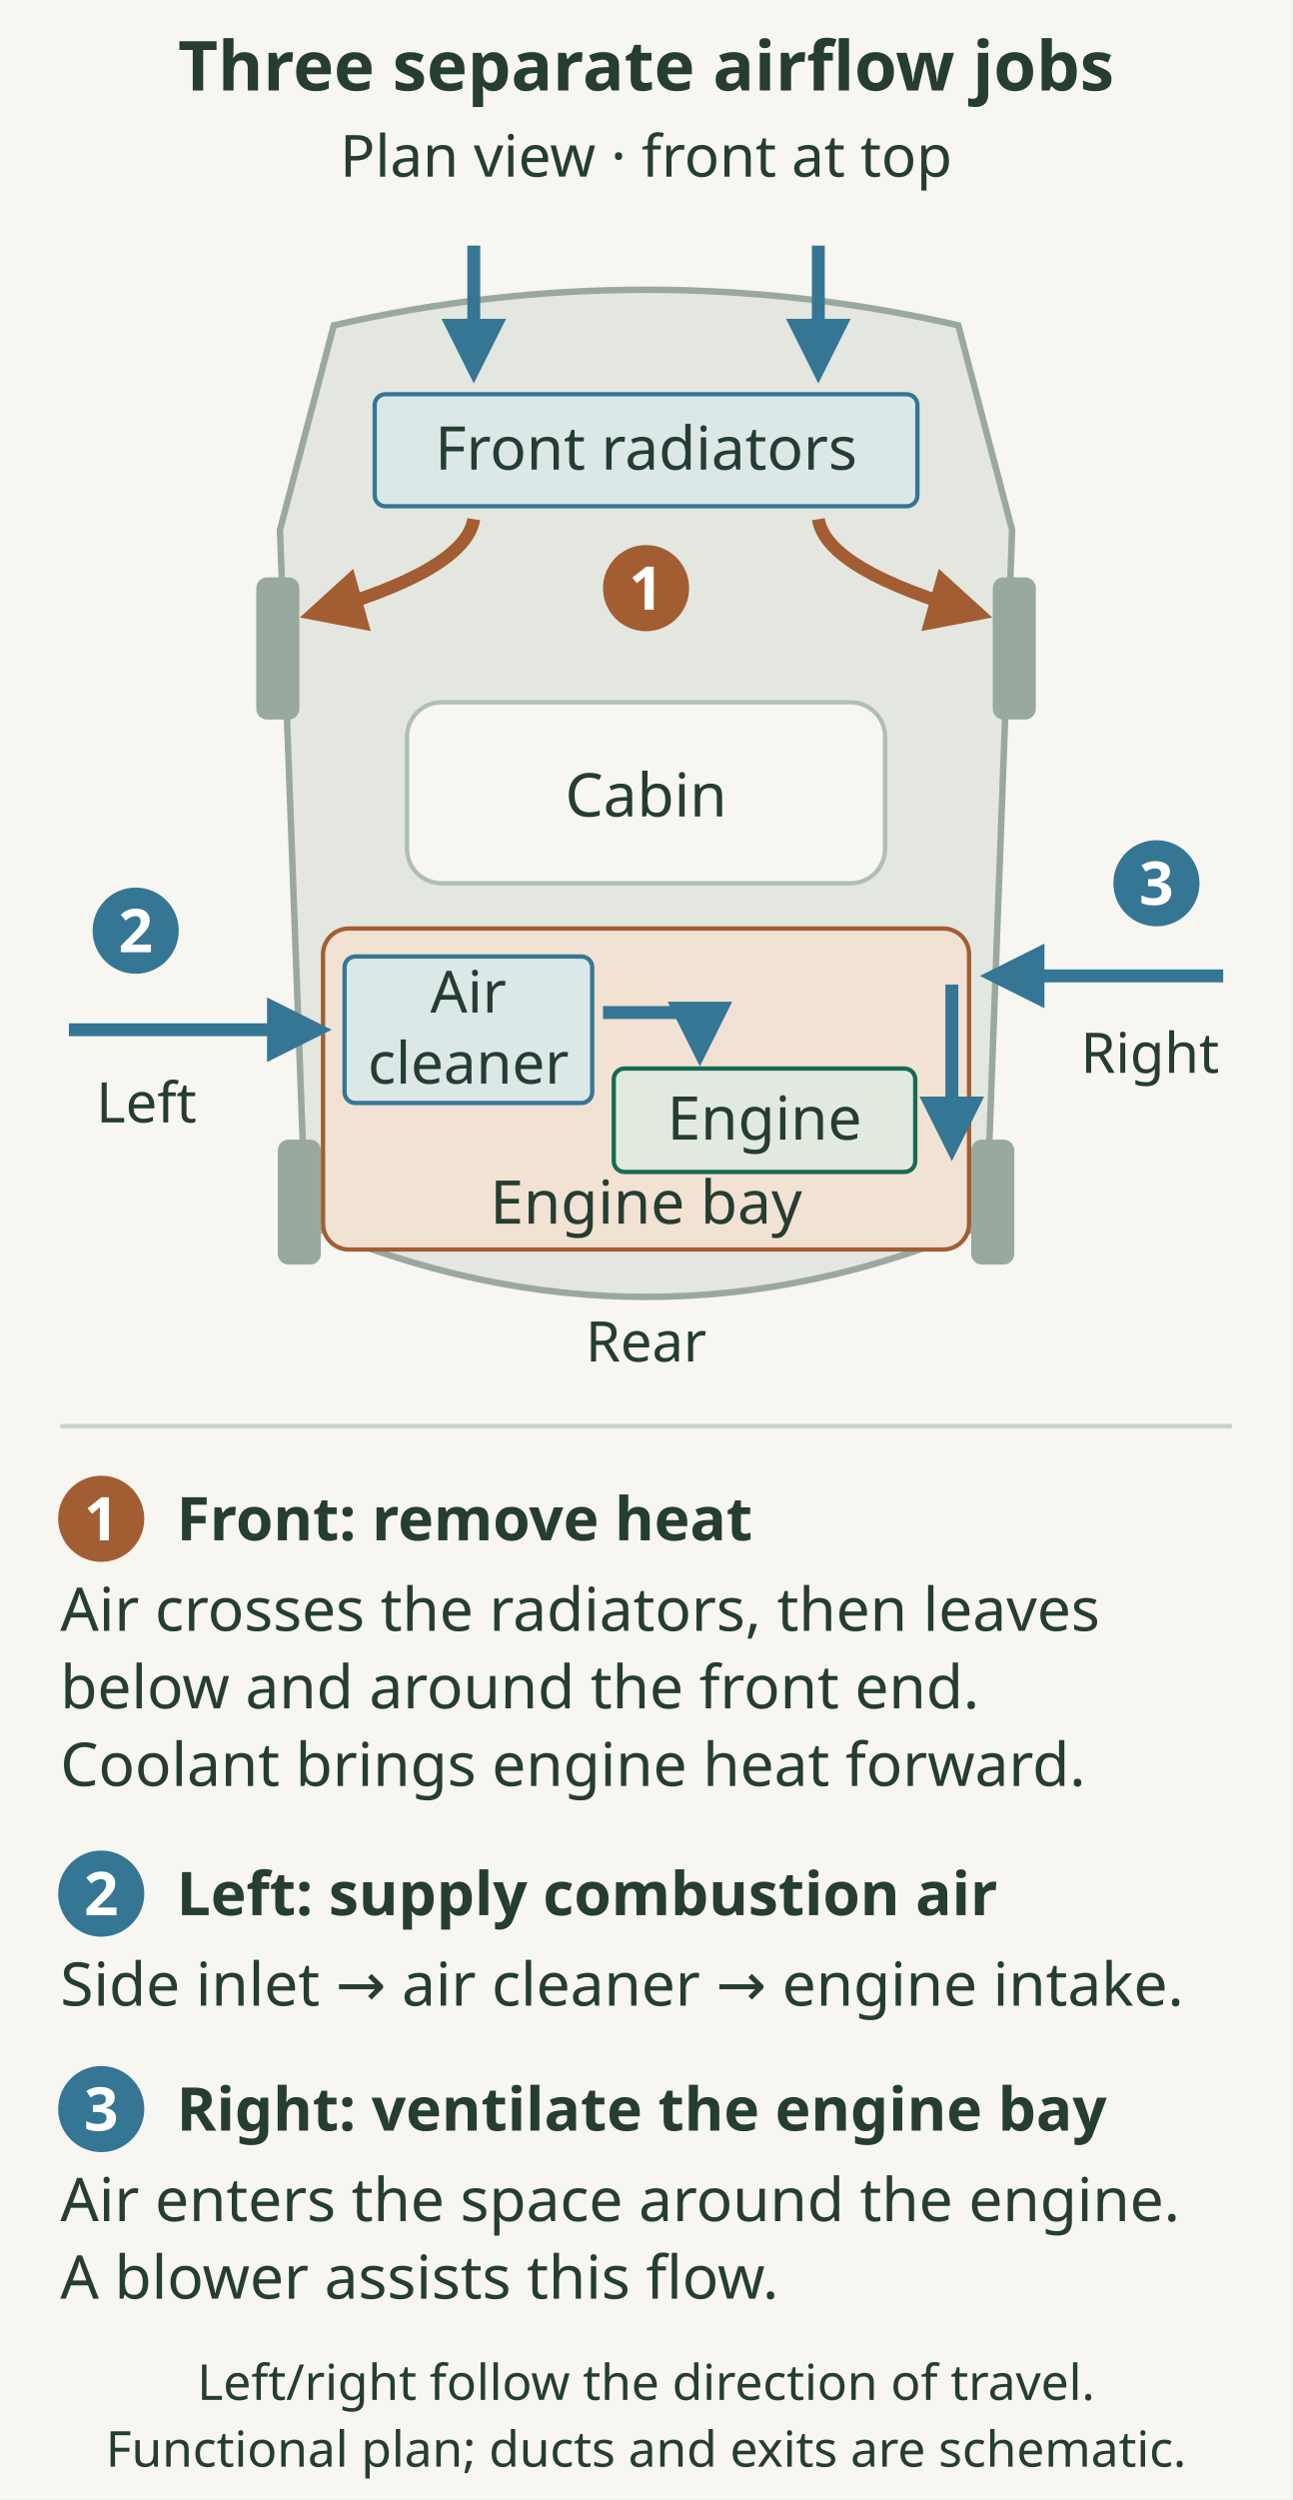
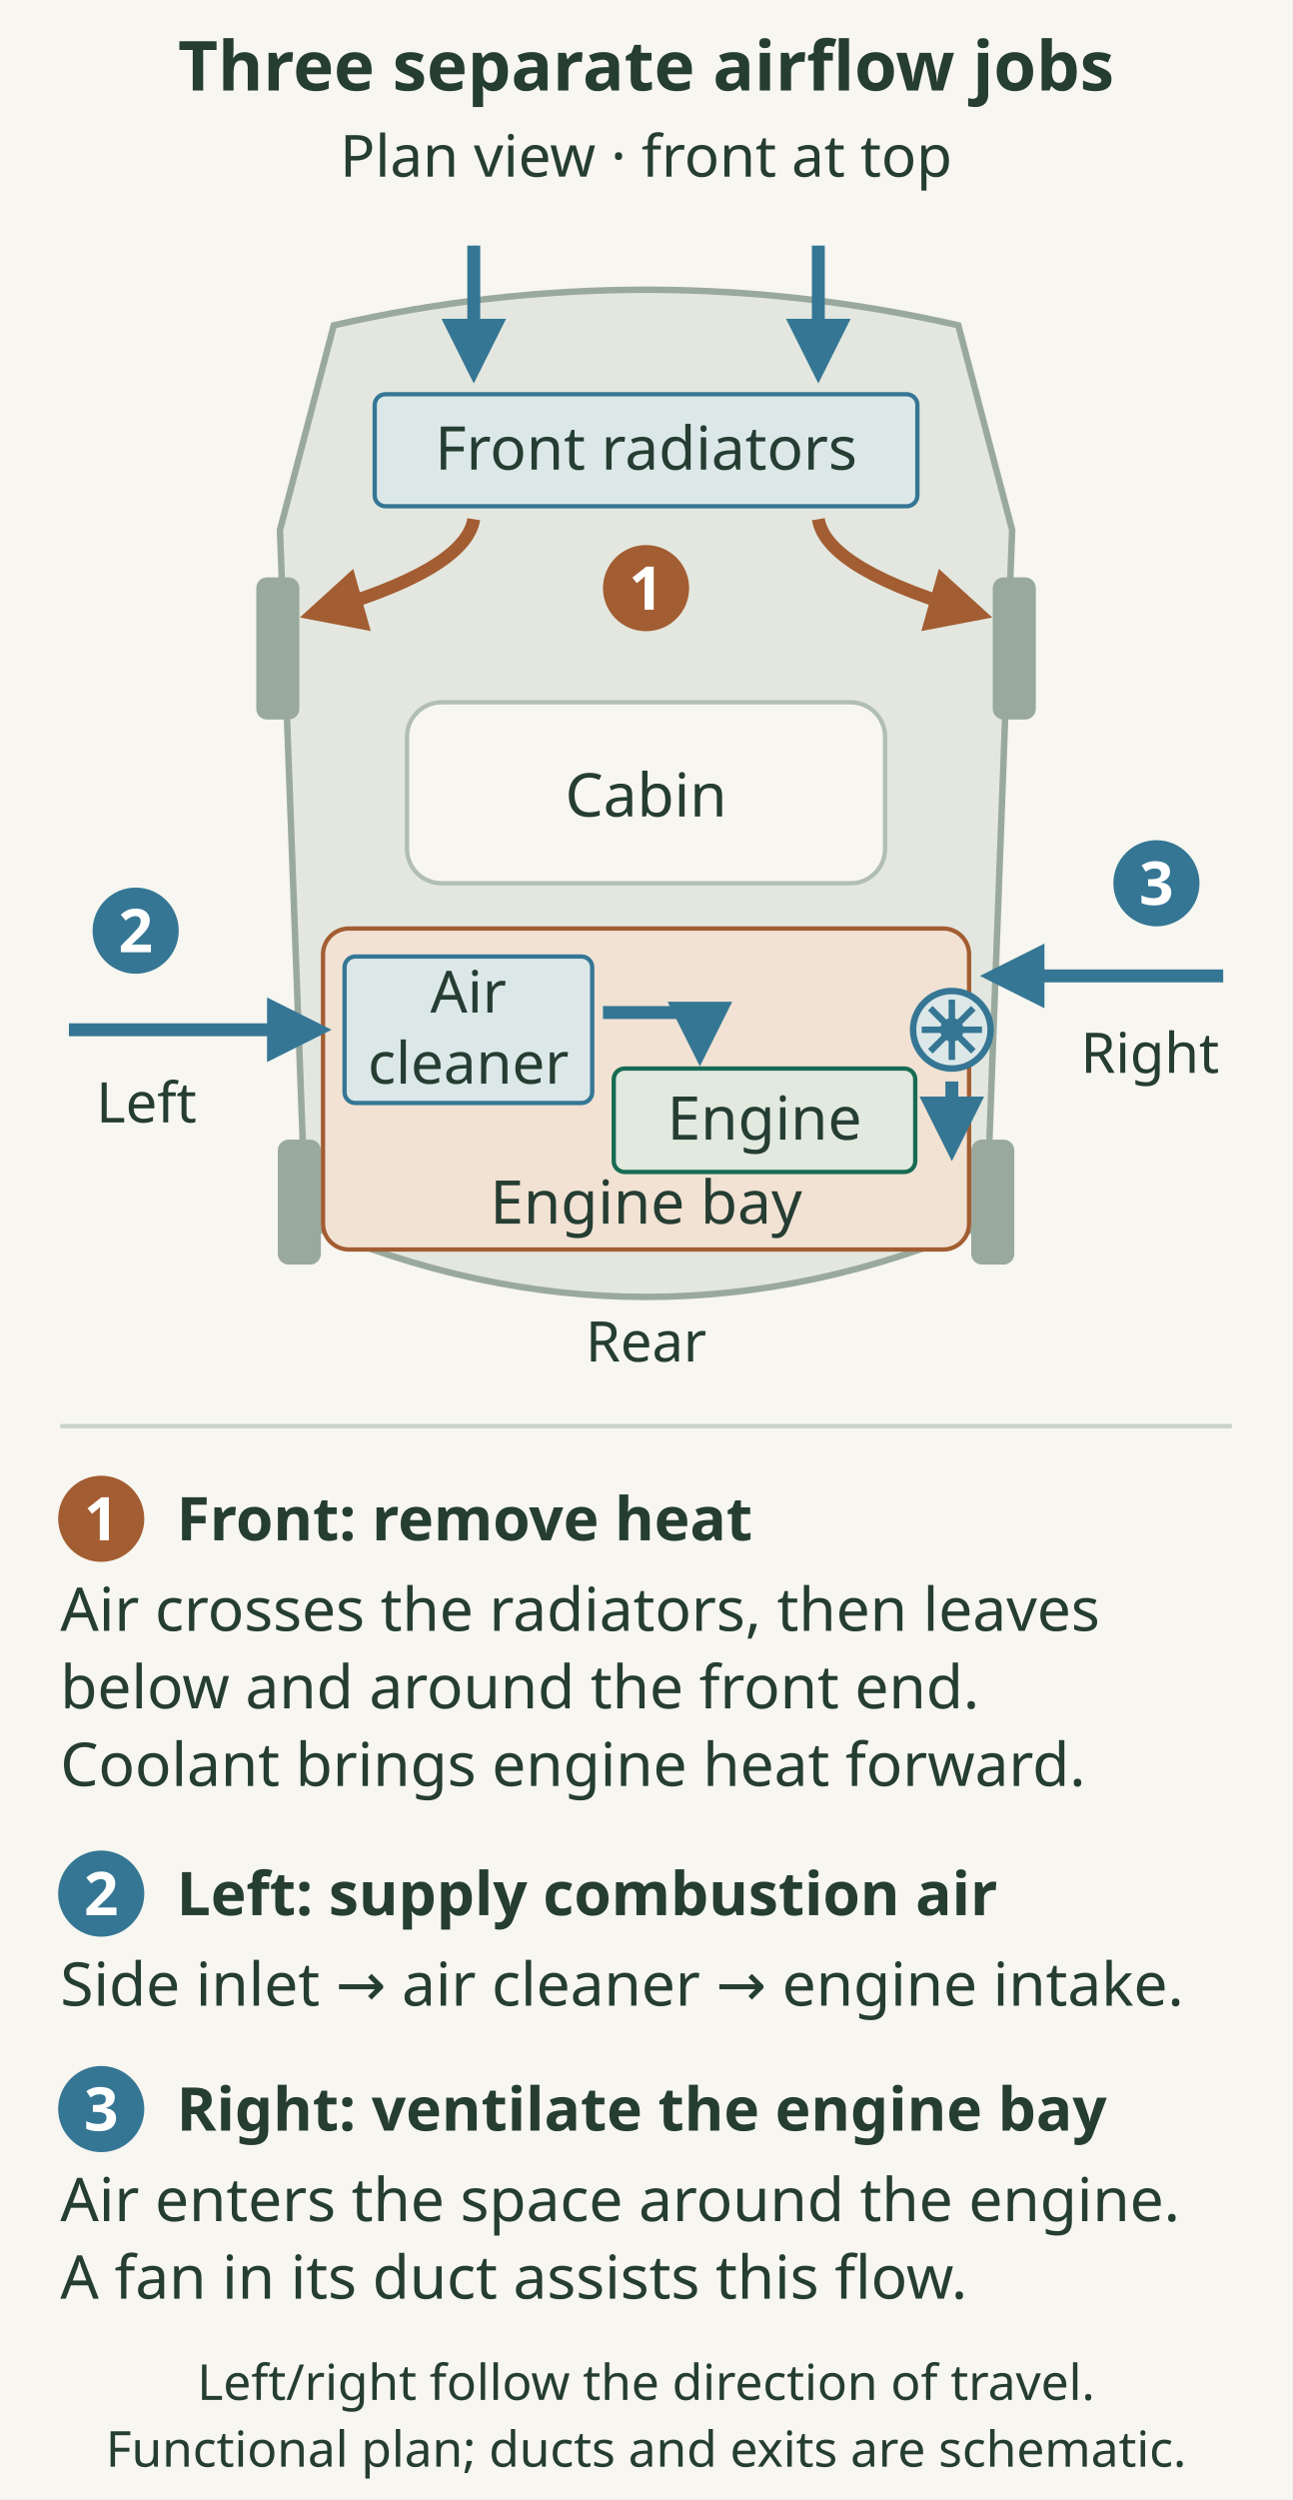
<svg xmlns="http://www.w3.org/2000/svg" viewBox="0 0 600 1160" role="img" aria-labelledby="title desc">
  <defs>
    <marker id="body-air-blue" viewBox="0 0 10 10" refX="8" refY="5" markerWidth="5" markerHeight="5" orient="auto">
      <path d="M0 0L10 5L0 10Z" fill="#357694" />
    </marker>
    <marker id="body-air-warm" viewBox="0 0 10 10" refX="8" refY="5" markerWidth="5" markerHeight="5" orient="auto">
      <path d="M0 0L10 5L0 10Z" fill="#a35d32" />
    </marker>
  </defs>
  <rect width="600" height="1160" fill="#f7f6f0" />
  <g font-family="sans-serif" fill="#253d32" font-size="28">
    <text x="300" y="42" text-anchor="middle" font-size="32" font-weight="bold">Three separate airflow jobs</text>
    <text x="300" y="82" text-anchor="middle" font-size="27">Plan view · front at top</text>
    <path d="M155 151Q300 118 445 151L470 246L458 568Q300 636 142 568L130 246Z" fill="#e3e7df" stroke="#9aa99d" stroke-width="3" />
    <g fill="#9aa99d">
      <rect x="119" y="268" width="20" height="66" rx="5" />
      <rect x="461" y="268" width="20" height="66" rx="5" />
      <rect x="129" y="529" width="20" height="58" rx="5" />
      <rect x="451" y="529" width="20" height="58" rx="5" />
    </g>
    <rect x="174" y="183" width="252" height="52" rx="5" fill="#dce8e8" stroke="#357694" stroke-width="2" />
    <text x="300" y="218" text-anchor="middle">Front radiators</text>
    <g stroke="#357694" stroke-width="6" fill="none" marker-end="url(#body-air-blue)">
      <path d="M220 114V172" />
      <path d="M380 114V172" />
    </g>
    <g stroke="#a35d32" stroke-width="6" fill="none" marker-end="url(#body-air-warm)">
      <path d="M220 241Q216 265 145 285" />
      <path d="M380 241Q384 265 455 285" />
    </g>
    <circle cx="300" cy="273" r="20" fill="#a35d32" />
    <text x="300" y="283" text-anchor="middle" fill="#fff" font-weight="bold">1</text>
    <rect x="189" y="326" width="222" height="84" rx="16" fill="#f7f6f0" stroke="#b1beb2" stroke-width="2" />
    <text x="300" y="379" text-anchor="middle">Cabin</text>
    <rect x="150" y="431" width="300" height="149" rx="12" fill="#f1e2d3" stroke="#a35d32" stroke-width="2" />
    <text x="300" y="568" text-anchor="middle">Engine bay</text>
    <rect x="160" y="444" width="115" height="68" rx="5" fill="#dce8e8" stroke="#357694" stroke-width="2" />
    <text x="217.5" y="470" text-anchor="middle" font-size="27">Air</text>
    <text x="217.5" y="503" text-anchor="middle" font-size="27">cleaner</text>
    <rect x="285" y="496" width="140" height="48" rx="5" fill="#e2e9df" stroke="#176b53" stroke-width="2" />
    <text x="355" y="529" text-anchor="middle">Engine</text>
    <g stroke="#357694" stroke-width="6" fill="none" marker-end="url(#body-air-blue)">
      <path d="M32 478H148" />
      <path d="M280 470H325V489" />
      <path d="M568 453H461" />
-       <path d="M442 457V533" />
+       <path d="M442 502V533" />
+     </g>
+     <g stroke="#357694" stroke-width="3" fill="#dce8e8">
+       <circle cx="442" cy="478" r="18" />
+       <path d="M442 464V492M428 478H456M432 468L452 488M432 488L452 468" />
+       <circle cx="442" cy="478" r="4" fill="#357694" />
    </g>
    <circle cx="63" cy="432" r="20" fill="#357694" />
    <text x="63" y="442" text-anchor="middle" fill="#fff" font-weight="bold">2</text>
    <circle cx="537" cy="410" r="20" fill="#357694" />
    <text x="537" y="420" text-anchor="middle" fill="#fff" font-weight="bold">3</text>
    <text x="68" y="521" text-anchor="middle" font-size="26">Left</text>
    <text x="534" y="498" text-anchor="middle" font-size="26">Right</text>
    <text x="300" y="632" text-anchor="middle" font-size="26">Rear</text>
    <path d="M28 662H572" stroke="#c9d3c8" stroke-width="2" />
    <circle cx="47" cy="705" r="20" fill="#a35d32" />
    <text x="47" y="715" text-anchor="middle" fill="#fff" font-weight="bold">1</text>
    <text x="82" y="715" font-weight="bold">Front: remove heat</text>
    <text x="28" y="757">Air crosses the radiators, then leaves</text>
    <text x="28" y="793">below and around the front end.</text>
    <text x="28" y="829">Coolant brings engine heat forward.</text>
    <circle cx="47" cy="879" r="20" fill="#357694" />
    <text x="47" y="889" text-anchor="middle" fill="#fff" font-weight="bold">2</text>
    <text x="82" y="889" font-weight="bold">Left: supply combustion air</text>
    <text x="28" y="931">Side inlet → air cleaner → engine intake.</text>
    <circle cx="47" cy="979" r="20" fill="#357694" />
    <text x="47" y="989" text-anchor="middle" fill="#fff" font-weight="bold">3</text>
    <text x="82" y="989" font-weight="bold">Right: ventilate the engine bay</text>
    <text x="28" y="1031">Air enters the space around the engine.</text>
-     <text x="28" y="1067">A blower assists this flow.</text>
+     <text x="28" y="1067">A fan in its duct assists this flow.</text>
    <text x="300" y="1114" text-anchor="middle" font-size="23">Left/right follow the direction of travel.</text>
    <text x="300" y="1145" text-anchor="middle" font-size="23">Functional plan; ducts and exits are schematic.</text>
  </g>
</svg>
